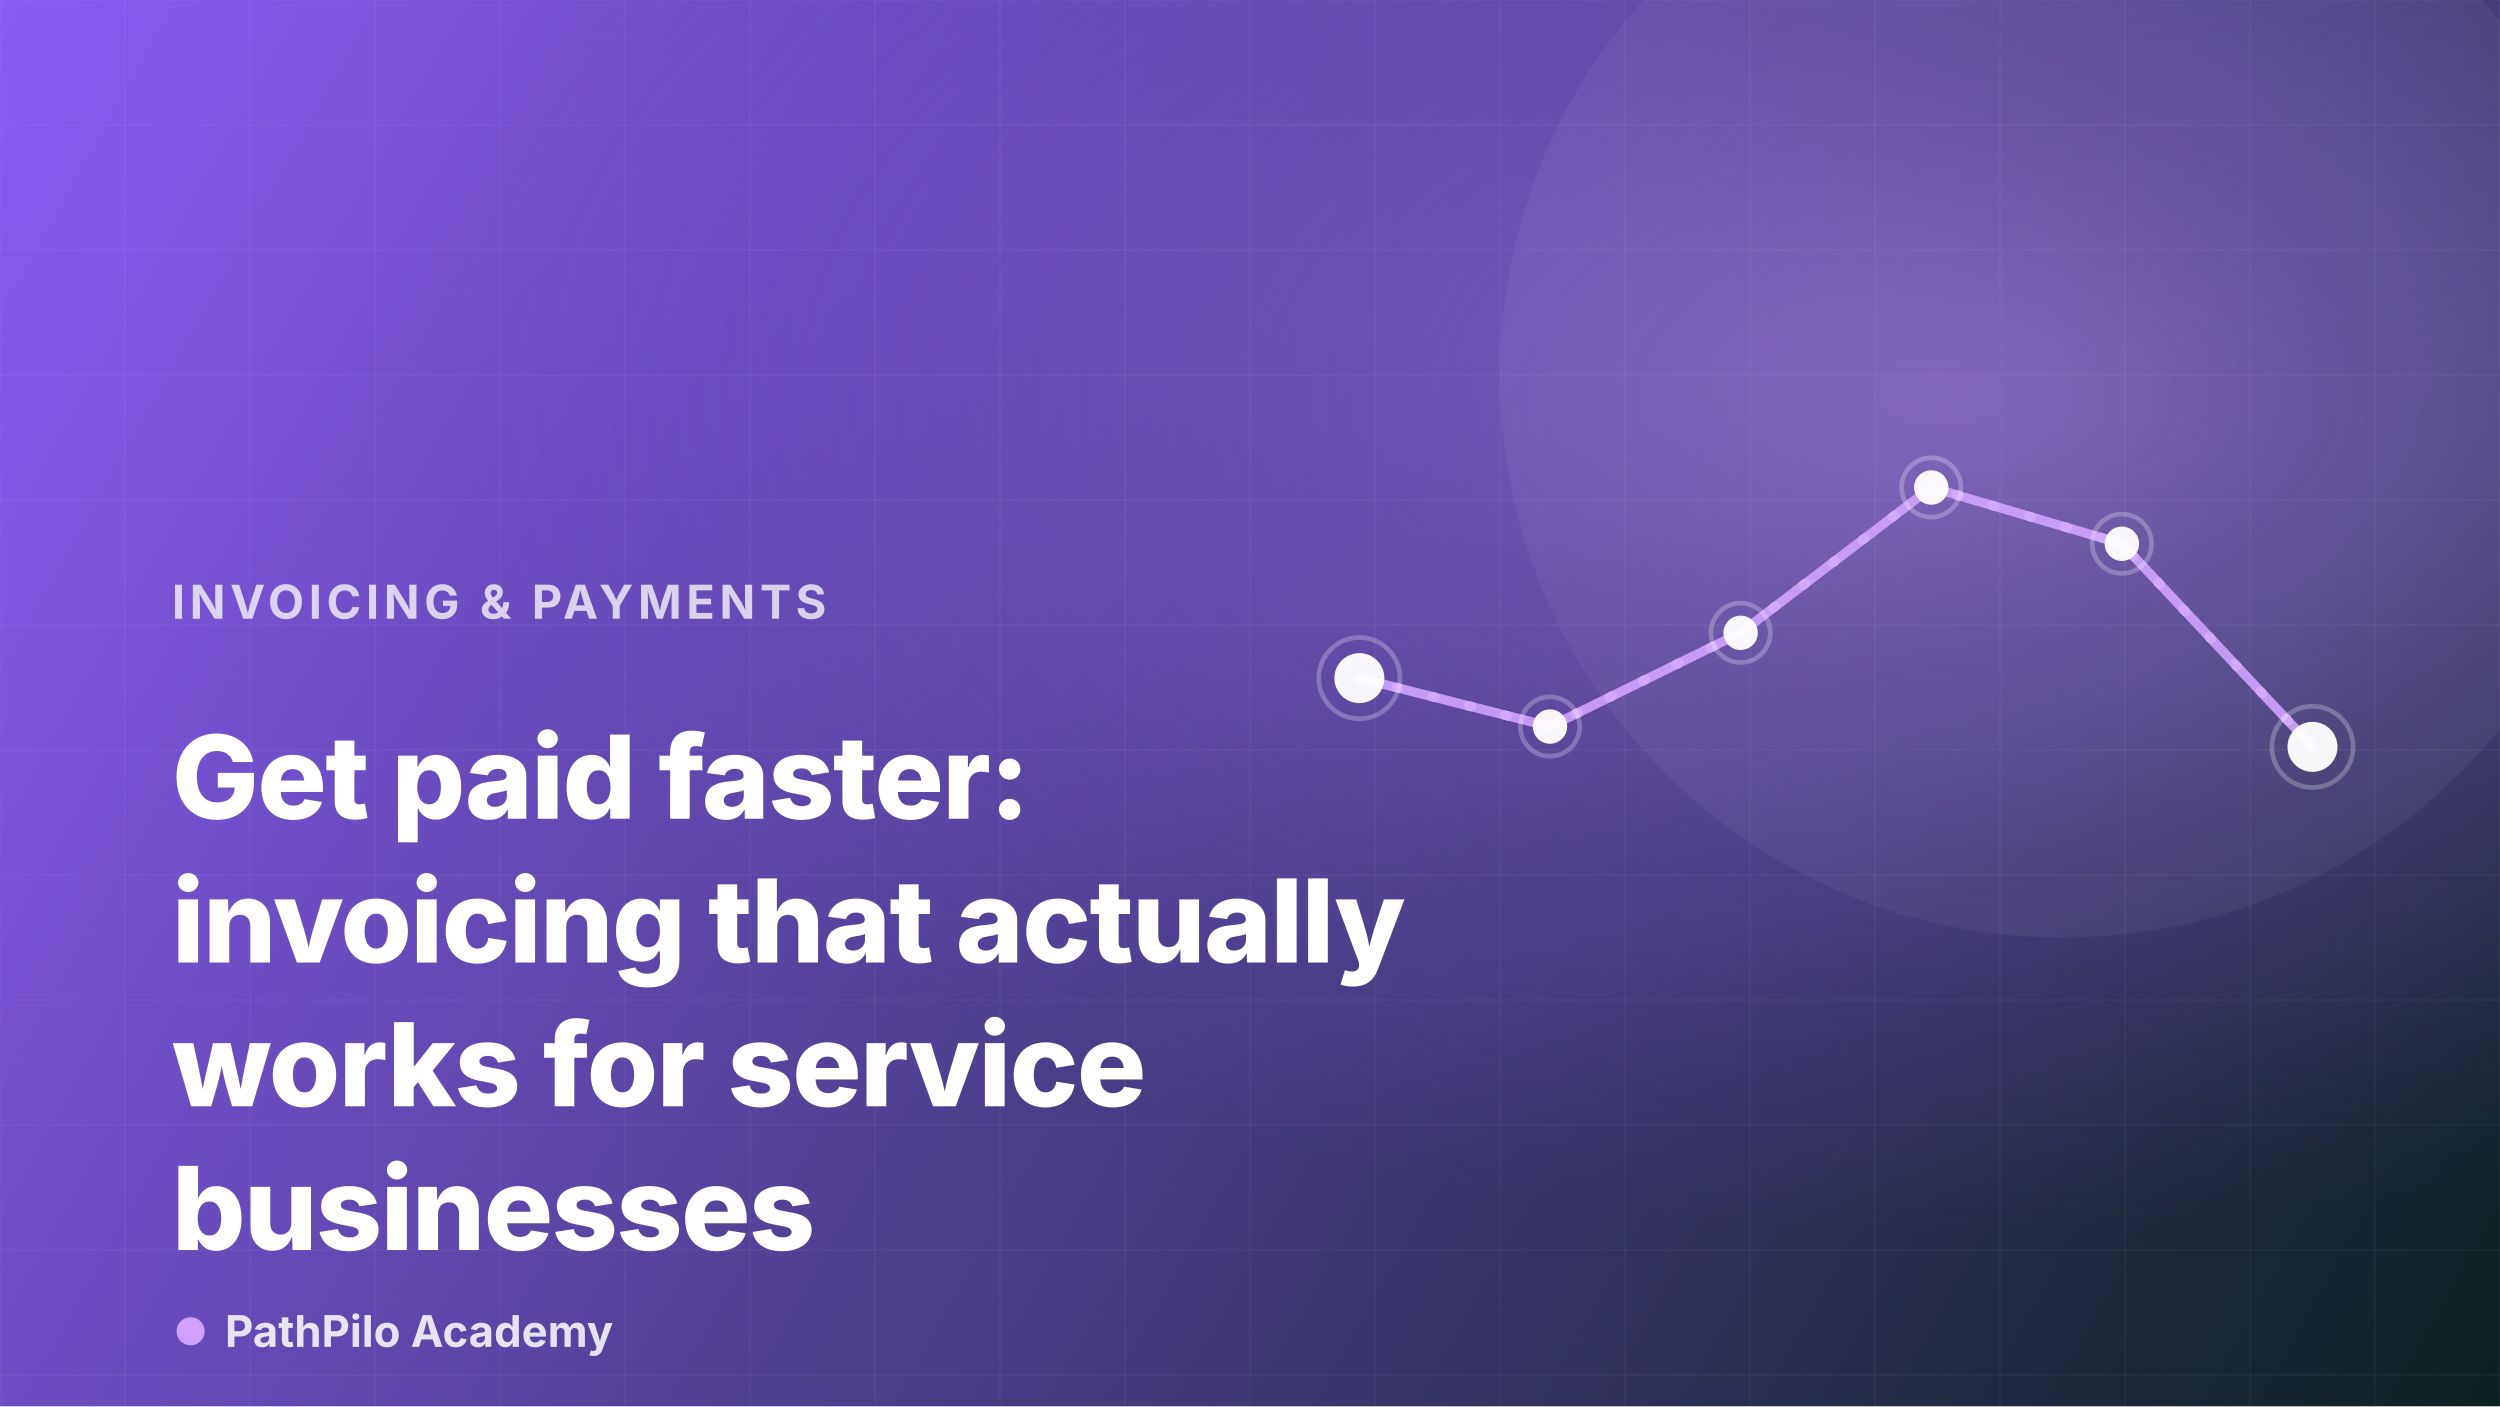
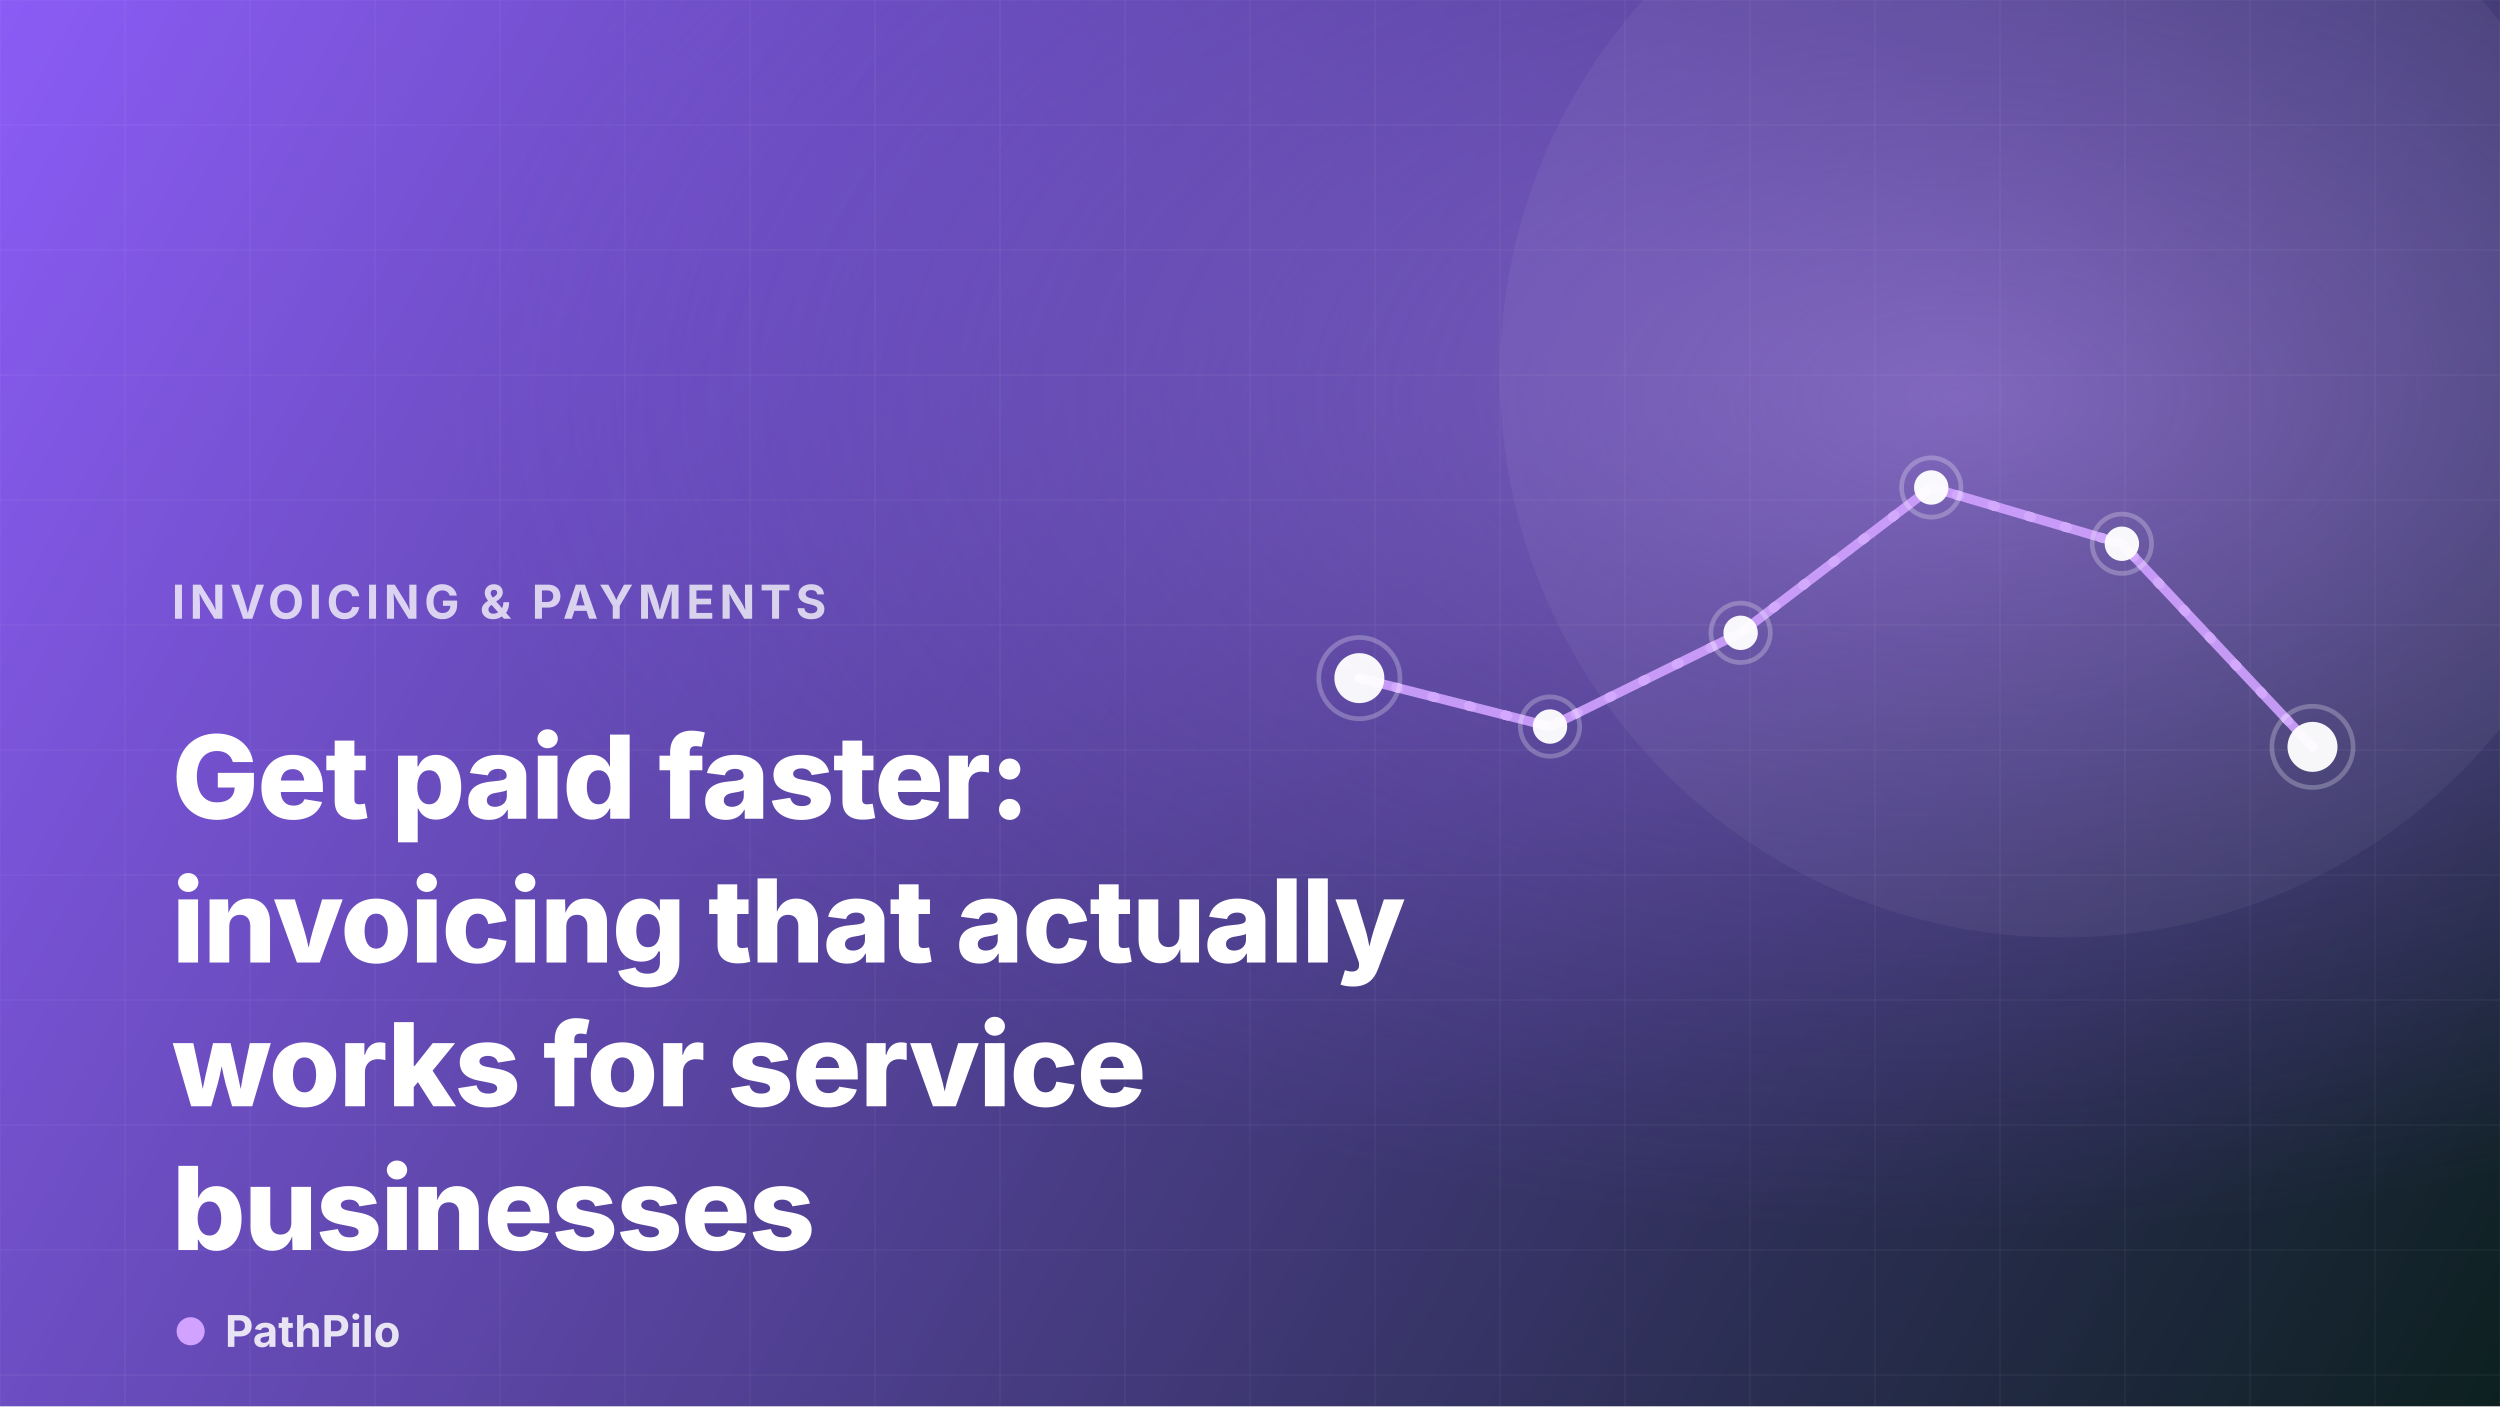
<svg xmlns="http://www.w3.org/2000/svg" width="1600" height="900" viewBox="0 0 1600 900" fill="none">
  <defs>
    <linearGradient id="bg" x1="0" y1="0" x2="1600" y2="900" gradientUnits="userSpaceOnUse">
      <stop offset="0" stop-color="#8b5cf6" />
      <stop offset="1" stop-color="#0d2020" />
    </linearGradient>
    <radialGradient id="glow" cx="0.78" cy="0.28" r="0.6">
      <stop offset="0" stop-color="#b384ff" stop-opacity="0.55" />
      <stop offset="1" stop-color="#8b5cf6" stop-opacity="0" />
    </radialGradient>
  </defs>
  <rect width="1600" height="900" fill="url(#bg)" />
  <rect width="1600" height="900" fill="url(#glow)" />
  <line x1="0" y1="0" x2="0" y2="900" stroke="#FFFFFF" stroke-opacity="0.04" />
  <line x1="80" y1="0" x2="80" y2="900" stroke="#FFFFFF" stroke-opacity="0.04" />
  <line x1="160" y1="0" x2="160" y2="900" stroke="#FFFFFF" stroke-opacity="0.04" />
  <line x1="240" y1="0" x2="240" y2="900" stroke="#FFFFFF" stroke-opacity="0.04" />
  <line x1="320" y1="0" x2="320" y2="900" stroke="#FFFFFF" stroke-opacity="0.04" />
  <line x1="400" y1="0" x2="400" y2="900" stroke="#FFFFFF" stroke-opacity="0.04" />
  <line x1="480" y1="0" x2="480" y2="900" stroke="#FFFFFF" stroke-opacity="0.04" />
  <line x1="560" y1="0" x2="560" y2="900" stroke="#FFFFFF" stroke-opacity="0.04" />
  <line x1="640" y1="0" x2="640" y2="900" stroke="#FFFFFF" stroke-opacity="0.04" />
  <line x1="720" y1="0" x2="720" y2="900" stroke="#FFFFFF" stroke-opacity="0.04" />
  <line x1="800" y1="0" x2="800" y2="900" stroke="#FFFFFF" stroke-opacity="0.04" />
  <line x1="880" y1="0" x2="880" y2="900" stroke="#FFFFFF" stroke-opacity="0.04" />
  <line x1="960" y1="0" x2="960" y2="900" stroke="#FFFFFF" stroke-opacity="0.04" />
  <line x1="1040" y1="0" x2="1040" y2="900" stroke="#FFFFFF" stroke-opacity="0.04" />
  <line x1="1120" y1="0" x2="1120" y2="900" stroke="#FFFFFF" stroke-opacity="0.04" />
  <line x1="1200" y1="0" x2="1200" y2="900" stroke="#FFFFFF" stroke-opacity="0.04" />
  <line x1="1280" y1="0" x2="1280" y2="900" stroke="#FFFFFF" stroke-opacity="0.04" />
  <line x1="1360" y1="0" x2="1360" y2="900" stroke="#FFFFFF" stroke-opacity="0.04" />
  <line x1="1440" y1="0" x2="1440" y2="900" stroke="#FFFFFF" stroke-opacity="0.04" />
  <line x1="1520" y1="0" x2="1520" y2="900" stroke="#FFFFFF" stroke-opacity="0.04" />
  <line x1="1600" y1="0" x2="1600" y2="900" stroke="#FFFFFF" stroke-opacity="0.04" />
  <line x1="0" y1="0" x2="1600" y2="0" stroke="#FFFFFF" stroke-opacity="0.04" />
  <line x1="0" y1="80" x2="1600" y2="80" stroke="#FFFFFF" stroke-opacity="0.04" />
  <line x1="0" y1="160" x2="1600" y2="160" stroke="#FFFFFF" stroke-opacity="0.04" />
  <line x1="0" y1="240" x2="1600" y2="240" stroke="#FFFFFF" stroke-opacity="0.04" />
  <line x1="0" y1="320" x2="1600" y2="320" stroke="#FFFFFF" stroke-opacity="0.04" />
  <line x1="0" y1="400" x2="1600" y2="400" stroke="#FFFFFF" stroke-opacity="0.04" />
  <line x1="0" y1="480" x2="1600" y2="480" stroke="#FFFFFF" stroke-opacity="0.04" />
  <line x1="0" y1="560" x2="1600" y2="560" stroke="#FFFFFF" stroke-opacity="0.04" />
  <line x1="0" y1="640" x2="1600" y2="640" stroke="#FFFFFF" stroke-opacity="0.04" />
  <line x1="0" y1="720" x2="1600" y2="720" stroke="#FFFFFF" stroke-opacity="0.04" />
  <line x1="0" y1="800" x2="1600" y2="800" stroke="#FFFFFF" stroke-opacity="0.04" />
  <line x1="0" y1="880" x2="1600" y2="880" stroke="#FFFFFF" stroke-opacity="0.04" />
  <circle cx="1320" cy="240" r="360" fill="#FFFFFF" opacity="0.05" />
  <path d="M870 434 L992 465 L1114 405 L1236 312 L1358 348 L1480 478" stroke="#FFFFFF" stroke-opacity="0.85" stroke-width="6" stroke-linecap="round" stroke-linejoin="round" stroke-dasharray="2 22" />
  <path d="M870 434 L992 465 L1114 405 L1236 312 L1358 348 L1480 478" stroke="#d1a2ff" stroke-opacity="0.9" stroke-width="6" stroke-linecap="round" stroke-linejoin="round" />
  <circle cx="870" cy="434" r="16" fill="#FFFFFF" opacity="0.95" />
  <circle cx="870" cy="434" r="26" fill="none" stroke="#FFFFFF" stroke-opacity="0.25" stroke-width="3" />
  <circle cx="992" cy="465" r="11" fill="#FFFFFF" opacity="0.95" />
  <circle cx="992" cy="465" r="19" fill="none" stroke="#FFFFFF" stroke-opacity="0.25" stroke-width="3" />
  <circle cx="1114" cy="405" r="11" fill="#FFFFFF" opacity="0.95" />
  <circle cx="1114" cy="405" r="19" fill="none" stroke="#FFFFFF" stroke-opacity="0.25" stroke-width="3" />
  <circle cx="1236" cy="312" r="11" fill="#FFFFFF" opacity="0.95" />
  <circle cx="1236" cy="312" r="19" fill="none" stroke="#FFFFFF" stroke-opacity="0.25" stroke-width="3" />
  <circle cx="1358" cy="348" r="11" fill="#FFFFFF" opacity="0.95" />
  <circle cx="1358" cy="348" r="19" fill="none" stroke="#FFFFFF" stroke-opacity="0.25" stroke-width="3" />
  <circle cx="1480" cy="478" r="16" fill="#FFFFFF" opacity="0.95" />
  <circle cx="1480" cy="478" r="26" fill="none" stroke="#FFFFFF" stroke-opacity="0.25" stroke-width="3" />
  <text x="110" y="396" fill="#FFFFFF" fill-opacity="0.75" font-family="Inter, Arial, sans-serif" font-size="30" font-weight="700" letter-spacing="3">INVOICING &amp; PAYMENTS</text>
  <text fill="#FFFFFF" font-family="Inter, Arial, sans-serif" font-size="74" font-weight="800" letter-spacing="-1">
    <tspan x="110" y="524">Get paid faster:</tspan>
    <tspan x="110" y="616">invoicing that actually</tspan>
    <tspan x="110" y="708">works for service</tspan>
    <tspan x="110" y="800">businesses</tspan>
  </text>
  <g>
    <circle cx="122" cy="852" r="9" fill="#d1a2ff" />
-     <text x="144" y="862" fill="#FFFFFF" fill-opacity="0.85" font-family="Inter, Arial, sans-serif" font-size="28" font-weight="700">PathPilo Academy</text>
+     <text x="144" y="862" fill="#FFFFFF" fill-opacity="0.85" font-family="Inter, Arial, sans-serif" font-size="28" font-weight="700">PathPilo</text>
  </g>
</svg>
